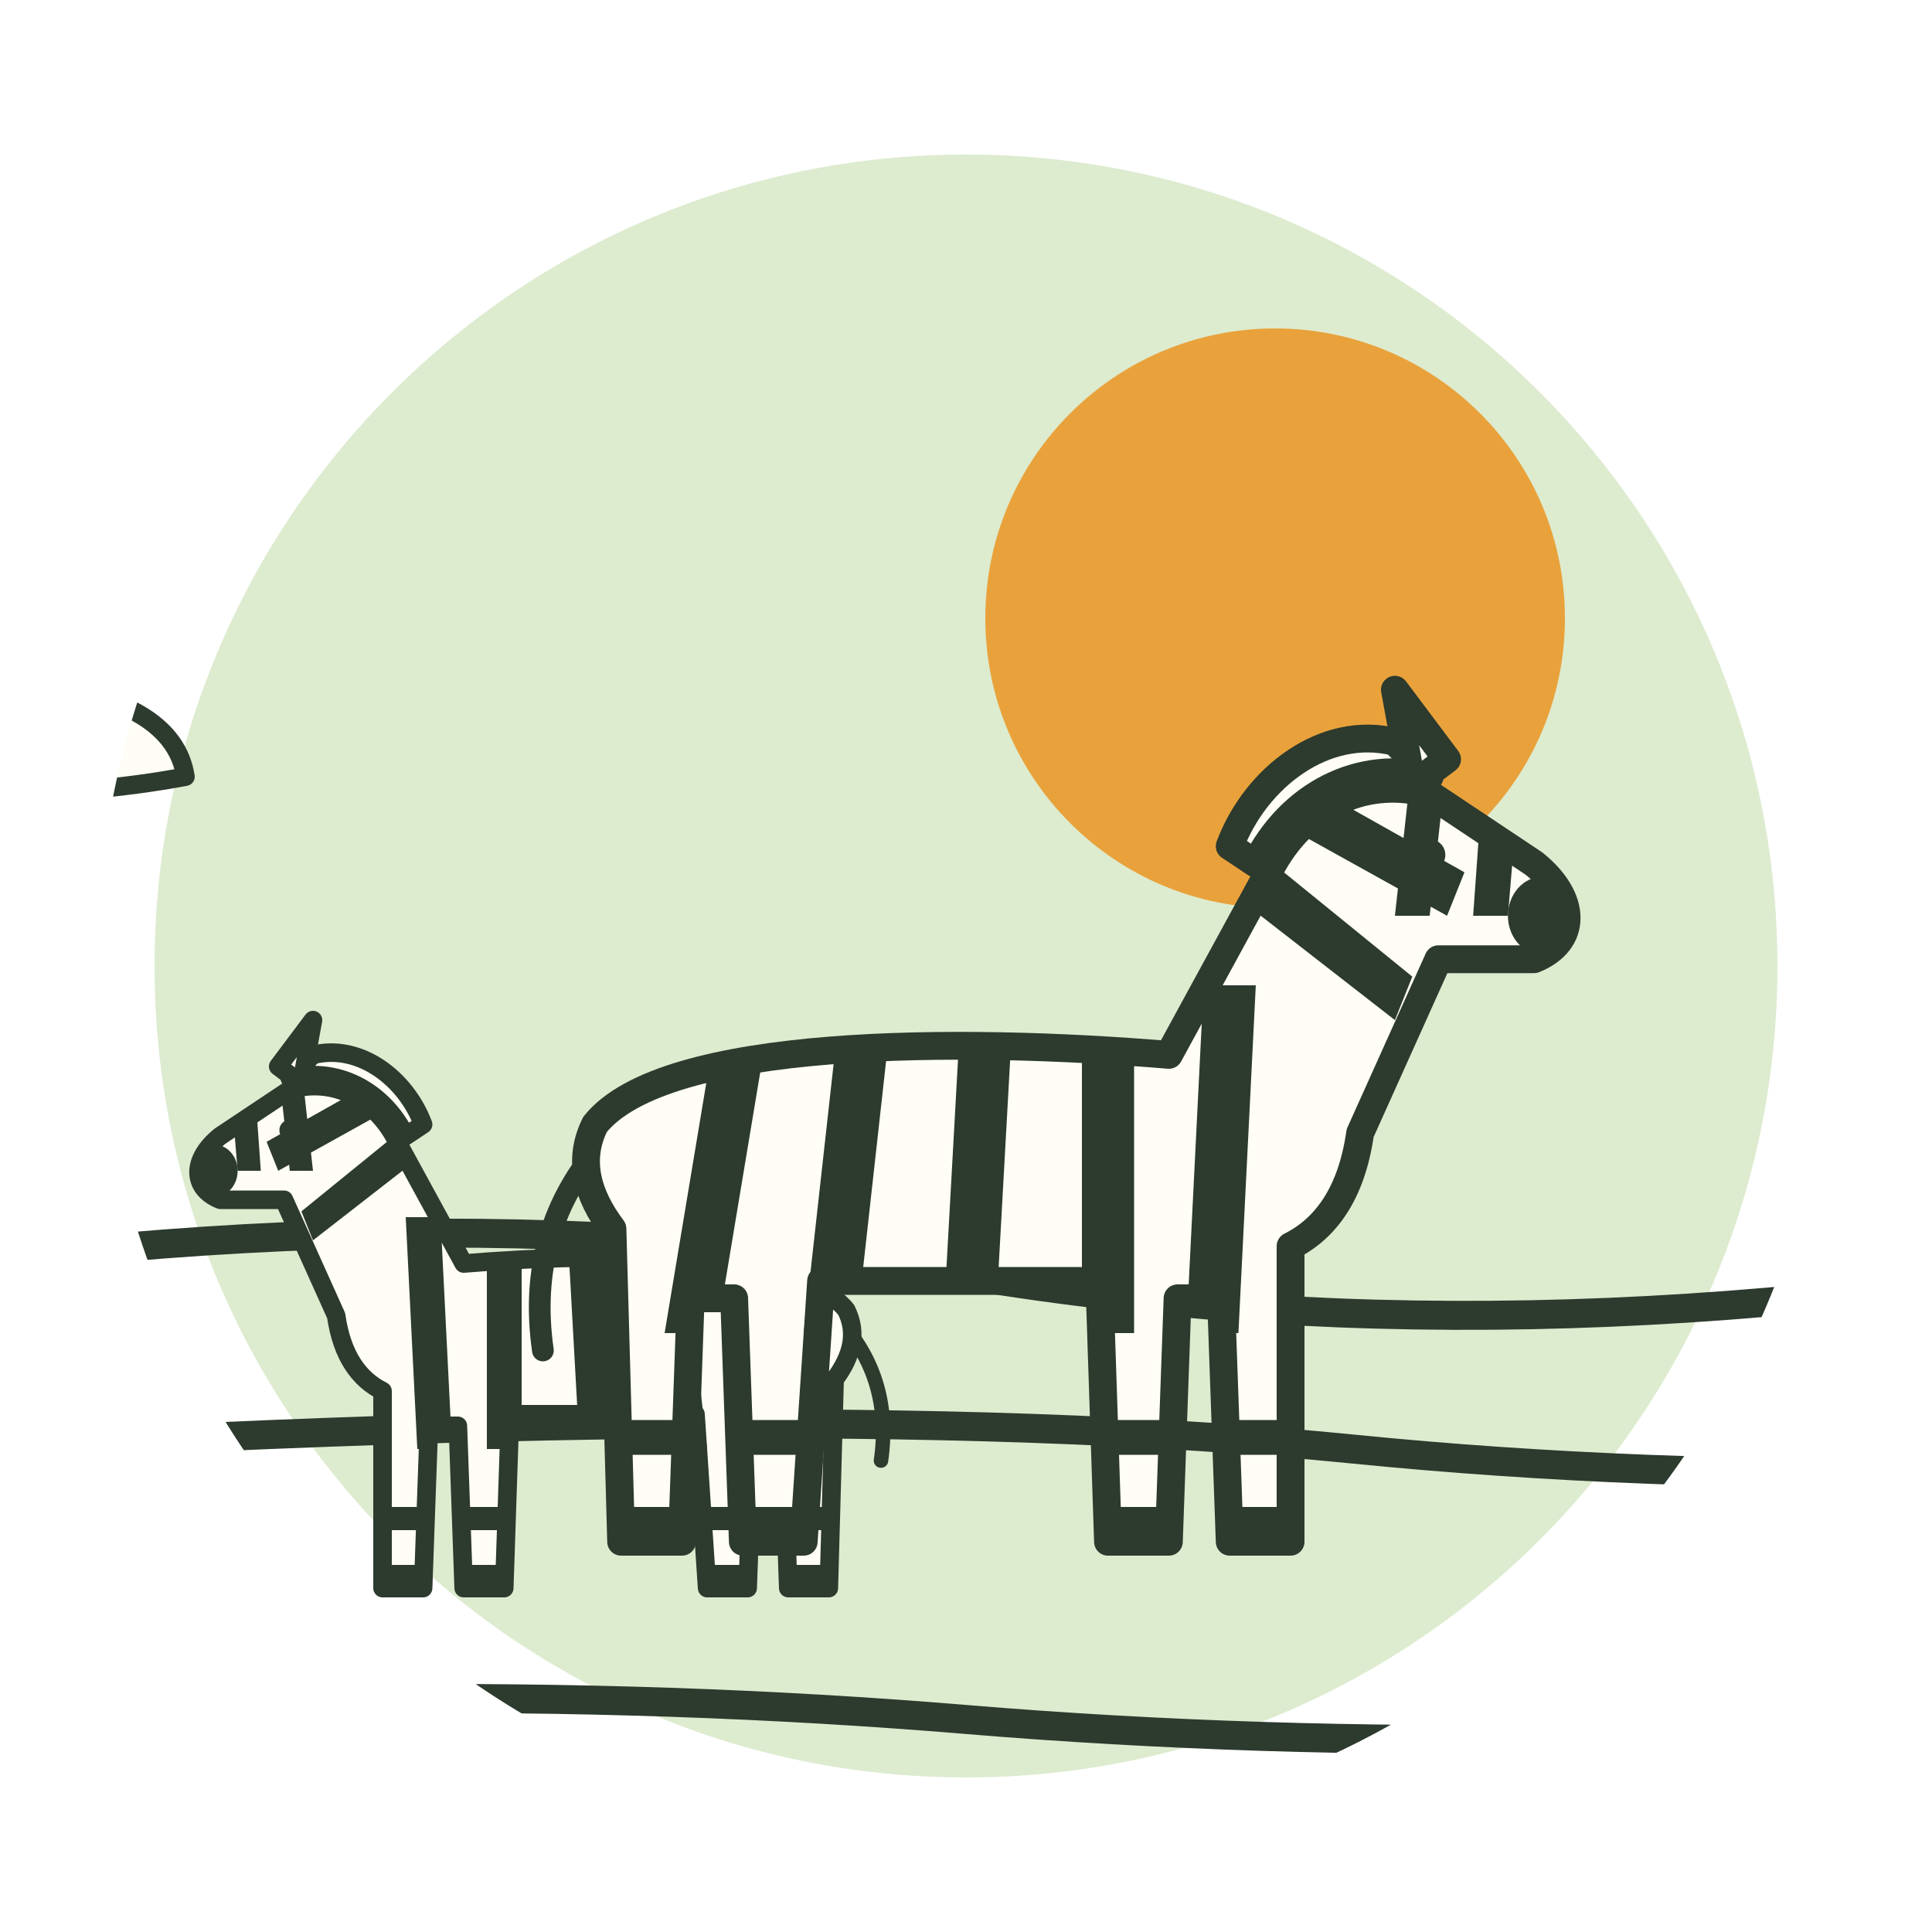
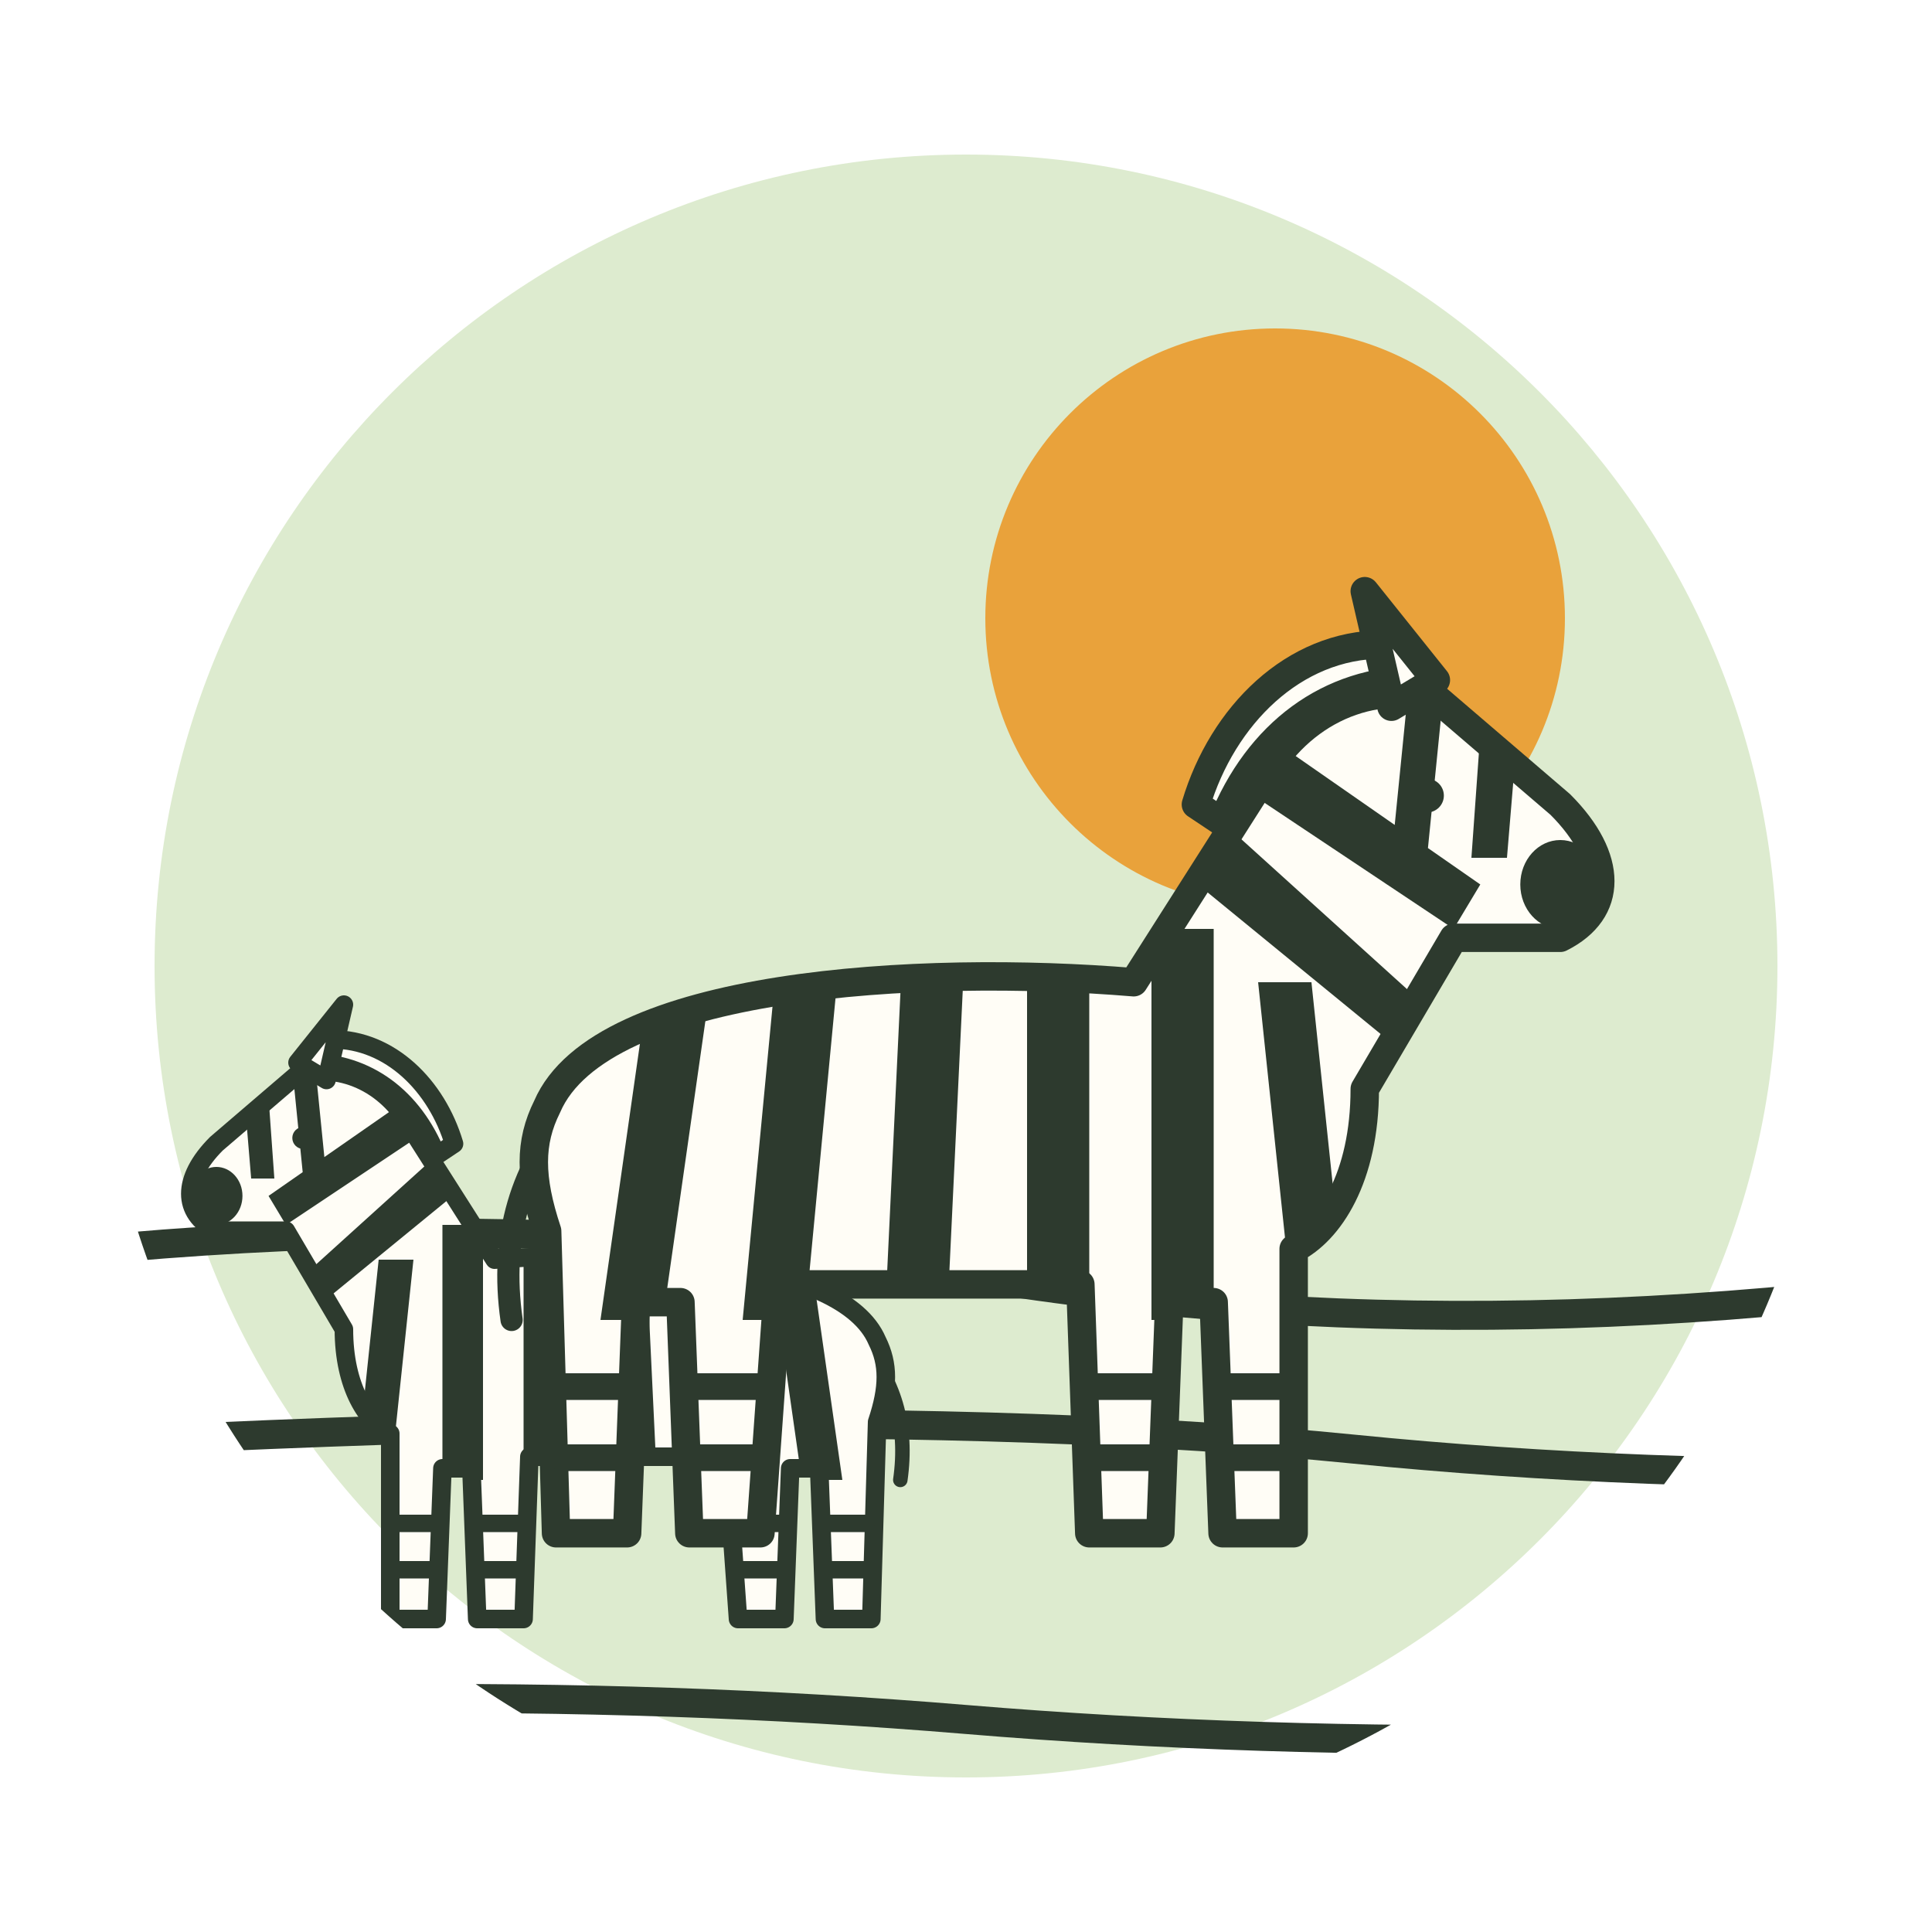
<svg xmlns="http://www.w3.org/2000/svg" viewBox="0 0 200 200" width="200" height="200">
  <defs>
    <clipPath id="clip">
      <circle cx="100" cy="100" r="90" />
    </clipPath>
  </defs>
  <circle cx="100" cy="100" r="84" fill="#DDEBCF" />
  <g clip-path="url(#clip)">
    <path d="M-30 135.0 Q40 122 100 132 T230 128.0" fill="none" stroke="#2D3A2E" stroke-width="3" stroke-linecap="round" />
    <path d="M-30 151.8 Q80 144 140 150 T270 147.6" fill="none" stroke="#2D3A2E" stroke-width="3" stroke-linecap="round" />
    <path d="M-30 179.5 Q40 173 100 178 T230 176.0" fill="none" stroke="#2D3A2E" stroke-width="3" stroke-linecap="round" />
    <circle cx="132" cy="64" r="30" fill="#E9A23B" />
-     <g transform="translate(-96 6) scale(0.6)">
-       <path d="M152 184 L153 142 M153 142 L141 125 M153 142 L165 122" fill="none" stroke="#2D3A2E" stroke-width="8.4" stroke-linecap="round" stroke-linejoin="round" />
-       <path d="M152 184 L153 142 M153 142 L141 125 M153 142 L165 122" fill="none" stroke="#FFFDF6" stroke-width="2.0" stroke-linecap="round" stroke-linejoin="round" />
-       <path d="M116 124 Q138 104 166 108 Q190 111 192 124 Q160 130 116 124Z" fill="#FFFDF6" stroke="#2D3A2E" stroke-width="3.2" stroke-linejoin="round" stroke-linecap="round" />
-       <path d="M128 112 Q150 97 178 104 Q162 113 128 112Z" fill="#FFFDF6" stroke="#2D3A2E" stroke-width="3.2" stroke-linejoin="round" stroke-linecap="round" />
-     </g>
-     <g transform="translate(114 66) scale(-.6 .6)">
+     <g transform="translate(116 68) scale(-.6 .6)">
      <path d="M45 118 Q36 128 38 142" fill="none" stroke="#2D3A2E" stroke-width="2.5" stroke-linecap="round" stroke-linejoin="round" />
-       <path d="M44 116 C52 106 86 106 110 108 L122 86 C126 79 133 76 140 78 L152 86 C157 90 157 95 152 97 L141 97 L132 117 C131 124 128 128 124 130 L124 164 L117 164 L116 136 L111 136 L110 164 L103 164 L102 134 L70 134 L68 164 L61 164 L60 136 L55 136 L54 164 L47 164 L46 128 C43 124 42 120 44 116Z" fill="#FFFDF6" stroke="#2D3A2E" stroke-width="3.2" stroke-linejoin="round" stroke-linecap="round" />
+       <path d="M42 118 C48 104 84 102 108 104 L122 82 C126 74 134 70 142 72 L156 84 C162 90 162 96 156 99 L144 99 L134 116 C134 126 130 132 126 134 L126 166 L118 166 L117 140 L112 140 L111 166 L103 166 L102 138 L68 138 L66 166 L58 166 L57 140 L52 140 L51 166 L43 166 L42 132 C40 126 40 122 42 118Z" fill="#FFFDF6" stroke="#2D3A2E" stroke-width="3.2" stroke-linejoin="round" stroke-linecap="round" />
      <clipPath id="wildclip13">
-         <path d="M44 116 C52 106 86 106 110 108 L122 86 C126 79 133 76 140 78 L152 86 C157 90 157 95 152 97 L141 97 L132 117 C131 124 128 128 124 130 L124 164 L117 164 L116 136 L111 136 L110 164 L103 164 L102 134 L70 134 L68 164 L61 164 L60 136 L55 136 L54 164 L47 164 L46 128 C43 124 42 120 44 116Z" />
+         <path d="M42 118 C48 104 84 102 108 104 L122 82 C126 74 134 70 142 72 L156 84 C162 90 162 96 156 99 L144 99 L134 116 C134 126 130 132 126 134 L126 166 L118 166 L117 140 L112 140 L111 166 L103 166 L102 138 L68 138 L66 166 L58 166 L57 140 L52 140 L51 166 L43 166 L42 132 C40 126 40 122 42 118Z" />
      </clipPath>
      <g clip-path="url(#wildclip13)">
-         <path d="M58 104 L52 140 L58 140 L64 104Z M72 104 L68 140 L74 140 L78 104Z M86 104 L84 140 L90 140 L92 104Z M100 104 L100 140 L106 140 L106 104Z M114 100 L112 140 L118 140 L120 100Z M118 90 L136 104 L138 99 L122 86Z M124 82 L142 92 L144 87 L128 78Z M40 150 H130 V154 H40Z M40 160 H130 V164 H40Z M138 74 L136 92 L140 92 L142 74Z M146 78 L145 92 L149 92 L150 80Z" fill="#2D3A2E" />
+         <path d="M54 100 L48 142 L55 142 L61 100Z M68 100 L64 142 L71 142 L75 100Z M82 100 L80 142 L87 142 L89 100Z M96 100 L96 142 L103 142 L103 100Z M110 98 L110 142 L117 142 L117 98Z M122 104 L126 142 L132 142 L128 104Z M114 92 L136 110 L139 105 L118 86Z M120 82 L144 98 L147 93 L124 77Z M40 148 H130 V151 H40Z M40 156 H130 V159 H40Z M139 70 L137 90 L141 90 L143 70Z M147 76 L146 90 L150 90 L151 78Z" fill="#2D3A2E" />
      </g>
-       <path d="M120 86 C124 78 132 74 140 76 L136 72 C128 70 120 76 117 84Z" fill="#FFFDF6" stroke="#2D3A2E" stroke-width="3.2" stroke-linejoin="round" stroke-linecap="round" />
-       <path d="M138 77 L136 66 L142 74Z" fill="#FFFDF6" stroke="#2D3A2E" stroke-width="3.2" stroke-linejoin="round" stroke-linecap="round" />
-       <path d="M149 92 a4 4.5 0 1 0 8 0 a4 4.5 0 1 0 -8 0Z" fill="#2D3A2E" />
-       <path d="M138.2 85 a1.8 1.8 0 1 0 3.6 0 a1.8 1.8 0 1 0 -3.6 0Z" fill="#2D3A2E" />
+       <path d="M118 86 C122 76 130 70 140 70 L136 66 C126 66 118 74 115 84Z" fill="#FFFDF6" stroke="#2D3A2E" stroke-width="3.2" stroke-linejoin="round" stroke-linecap="round" />
+       <path d="M137 73 L134 60 L142 70Z" fill="#FFFDF6" stroke="#2D3A2E" stroke-width="3.2" stroke-linejoin="round" stroke-linecap="round" />
+       <path d="M151.5 93 a4.5 5 0 1 0 9.0 0 a4.5 5 0 1 0 -9.0 0Z" fill="#2D3A2E" />
+       <path d="M139.1 83 a1.9 1.9 0 1 0 3.8 0 a1.9 1.9 0 1 0 -3.8 0Z" fill="#2D3A2E" />
    </g>
-     <g transform="translate(22 12) scale(.9)">
+     <g transform="translate(18 6) scale(.92)">
      <path d="M45 118 Q36 128 38 142" fill="none" stroke="#2D3A2E" stroke-width="2.5" stroke-linecap="round" stroke-linejoin="round" />
-       <path d="M44 116 C52 106 86 106 110 108 L122 86 C126 79 133 76 140 78 L152 86 C157 90 157 95 152 97 L141 97 L132 117 C131 124 128 128 124 130 L124 164 L117 164 L116 136 L111 136 L110 164 L103 164 L102 134 L70 134 L68 164 L61 164 L60 136 L55 136 L54 164 L47 164 L46 128 C43 124 42 120 44 116Z" fill="#FFFDF6" stroke="#2D3A2E" stroke-width="3.2" stroke-linejoin="round" stroke-linecap="round" />
+       <path d="M42 118 C48 104 84 102 108 104 L122 82 C126 74 134 70 142 72 L156 84 C162 90 162 96 156 99 L144 99 L134 116 C134 126 130 132 126 134 L126 166 L118 166 L117 140 L112 140 L111 166 L103 166 L102 138 L68 138 L66 166 L58 166 L57 140 L52 140 L51 166 L43 166 L42 132 C40 126 40 122 42 118Z" fill="#FFFDF6" stroke="#2D3A2E" stroke-width="3.2" stroke-linejoin="round" stroke-linecap="round" />
      <clipPath id="wildclip14">
-         <path d="M44 116 C52 106 86 106 110 108 L122 86 C126 79 133 76 140 78 L152 86 C157 90 157 95 152 97 L141 97 L132 117 C131 124 128 128 124 130 L124 164 L117 164 L116 136 L111 136 L110 164 L103 164 L102 134 L70 134 L68 164 L61 164 L60 136 L55 136 L54 164 L47 164 L46 128 C43 124 42 120 44 116Z" />
+         <path d="M42 118 C48 104 84 102 108 104 L122 82 C126 74 134 70 142 72 L156 84 C162 90 162 96 156 99 L144 99 L134 116 C134 126 130 132 126 134 L126 166 L118 166 L117 140 L112 140 L111 166 L103 166 L102 138 L68 138 L66 166 L58 166 L57 140 L52 140 L51 166 L43 166 L42 132 C40 126 40 122 42 118Z" />
      </clipPath>
      <g clip-path="url(#wildclip14)">
-         <path d="M58 104 L52 140 L58 140 L64 104Z M72 104 L68 140 L74 140 L78 104Z M86 104 L84 140 L90 140 L92 104Z M100 104 L100 140 L106 140 L106 104Z M114 100 L112 140 L118 140 L120 100Z M118 90 L136 104 L138 99 L122 86Z M124 82 L142 92 L144 87 L128 78Z M40 150 H130 V154 H40Z M40 160 H130 V164 H40Z M138 74 L136 92 L140 92 L142 74Z M146 78 L145 92 L149 92 L150 80Z" fill="#2D3A2E" />
+         <path d="M54 100 L48 142 L55 142 L61 100Z M68 100 L64 142 L71 142 L75 100Z M82 100 L80 142 L87 142 L89 100Z M96 100 L96 142 L103 142 L103 100Z M110 98 L110 142 L117 142 L117 98Z M122 104 L126 142 L132 142 L128 104Z M114 92 L136 110 L139 105 L118 86Z M120 82 L144 98 L147 93 L124 77Z M40 148 H130 V151 H40Z M40 156 H130 V159 H40Z M139 70 L137 90 L141 90 L143 70Z M147 76 L146 90 L150 90 L151 78Z" fill="#2D3A2E" />
      </g>
-       <path d="M120 86 C124 78 132 74 140 76 L136 72 C128 70 120 76 117 84Z" fill="#FFFDF6" stroke="#2D3A2E" stroke-width="3.2" stroke-linejoin="round" stroke-linecap="round" />
-       <path d="M138 77 L136 66 L142 74Z" fill="#FFFDF6" stroke="#2D3A2E" stroke-width="3.2" stroke-linejoin="round" stroke-linecap="round" />
-       <path d="M149 92 a4 4.5 0 1 0 8 0 a4 4.5 0 1 0 -8 0Z" fill="#2D3A2E" />
-       <path d="M138.2 85 a1.8 1.8 0 1 0 3.6 0 a1.8 1.8 0 1 0 -3.6 0Z" fill="#2D3A2E" />
+       <path d="M118 86 C122 76 130 70 140 70 L136 66 C126 66 118 74 115 84Z" fill="#FFFDF6" stroke="#2D3A2E" stroke-width="3.2" stroke-linejoin="round" stroke-linecap="round" />
+       <path d="M137 73 L134 60 L142 70Z" fill="#FFFDF6" stroke="#2D3A2E" stroke-width="3.2" stroke-linejoin="round" stroke-linecap="round" />
+       <path d="M151.5 93 a4.5 5 0 1 0 9.0 0 a4.5 5 0 1 0 -9.0 0Z" fill="#2D3A2E" />
+       <path d="M139.1 83 a1.9 1.9 0 1 0 3.8 0 a1.9 1.9 0 1 0 -3.8 0Z" fill="#2D3A2E" />
    </g>
  </g>
</svg>
